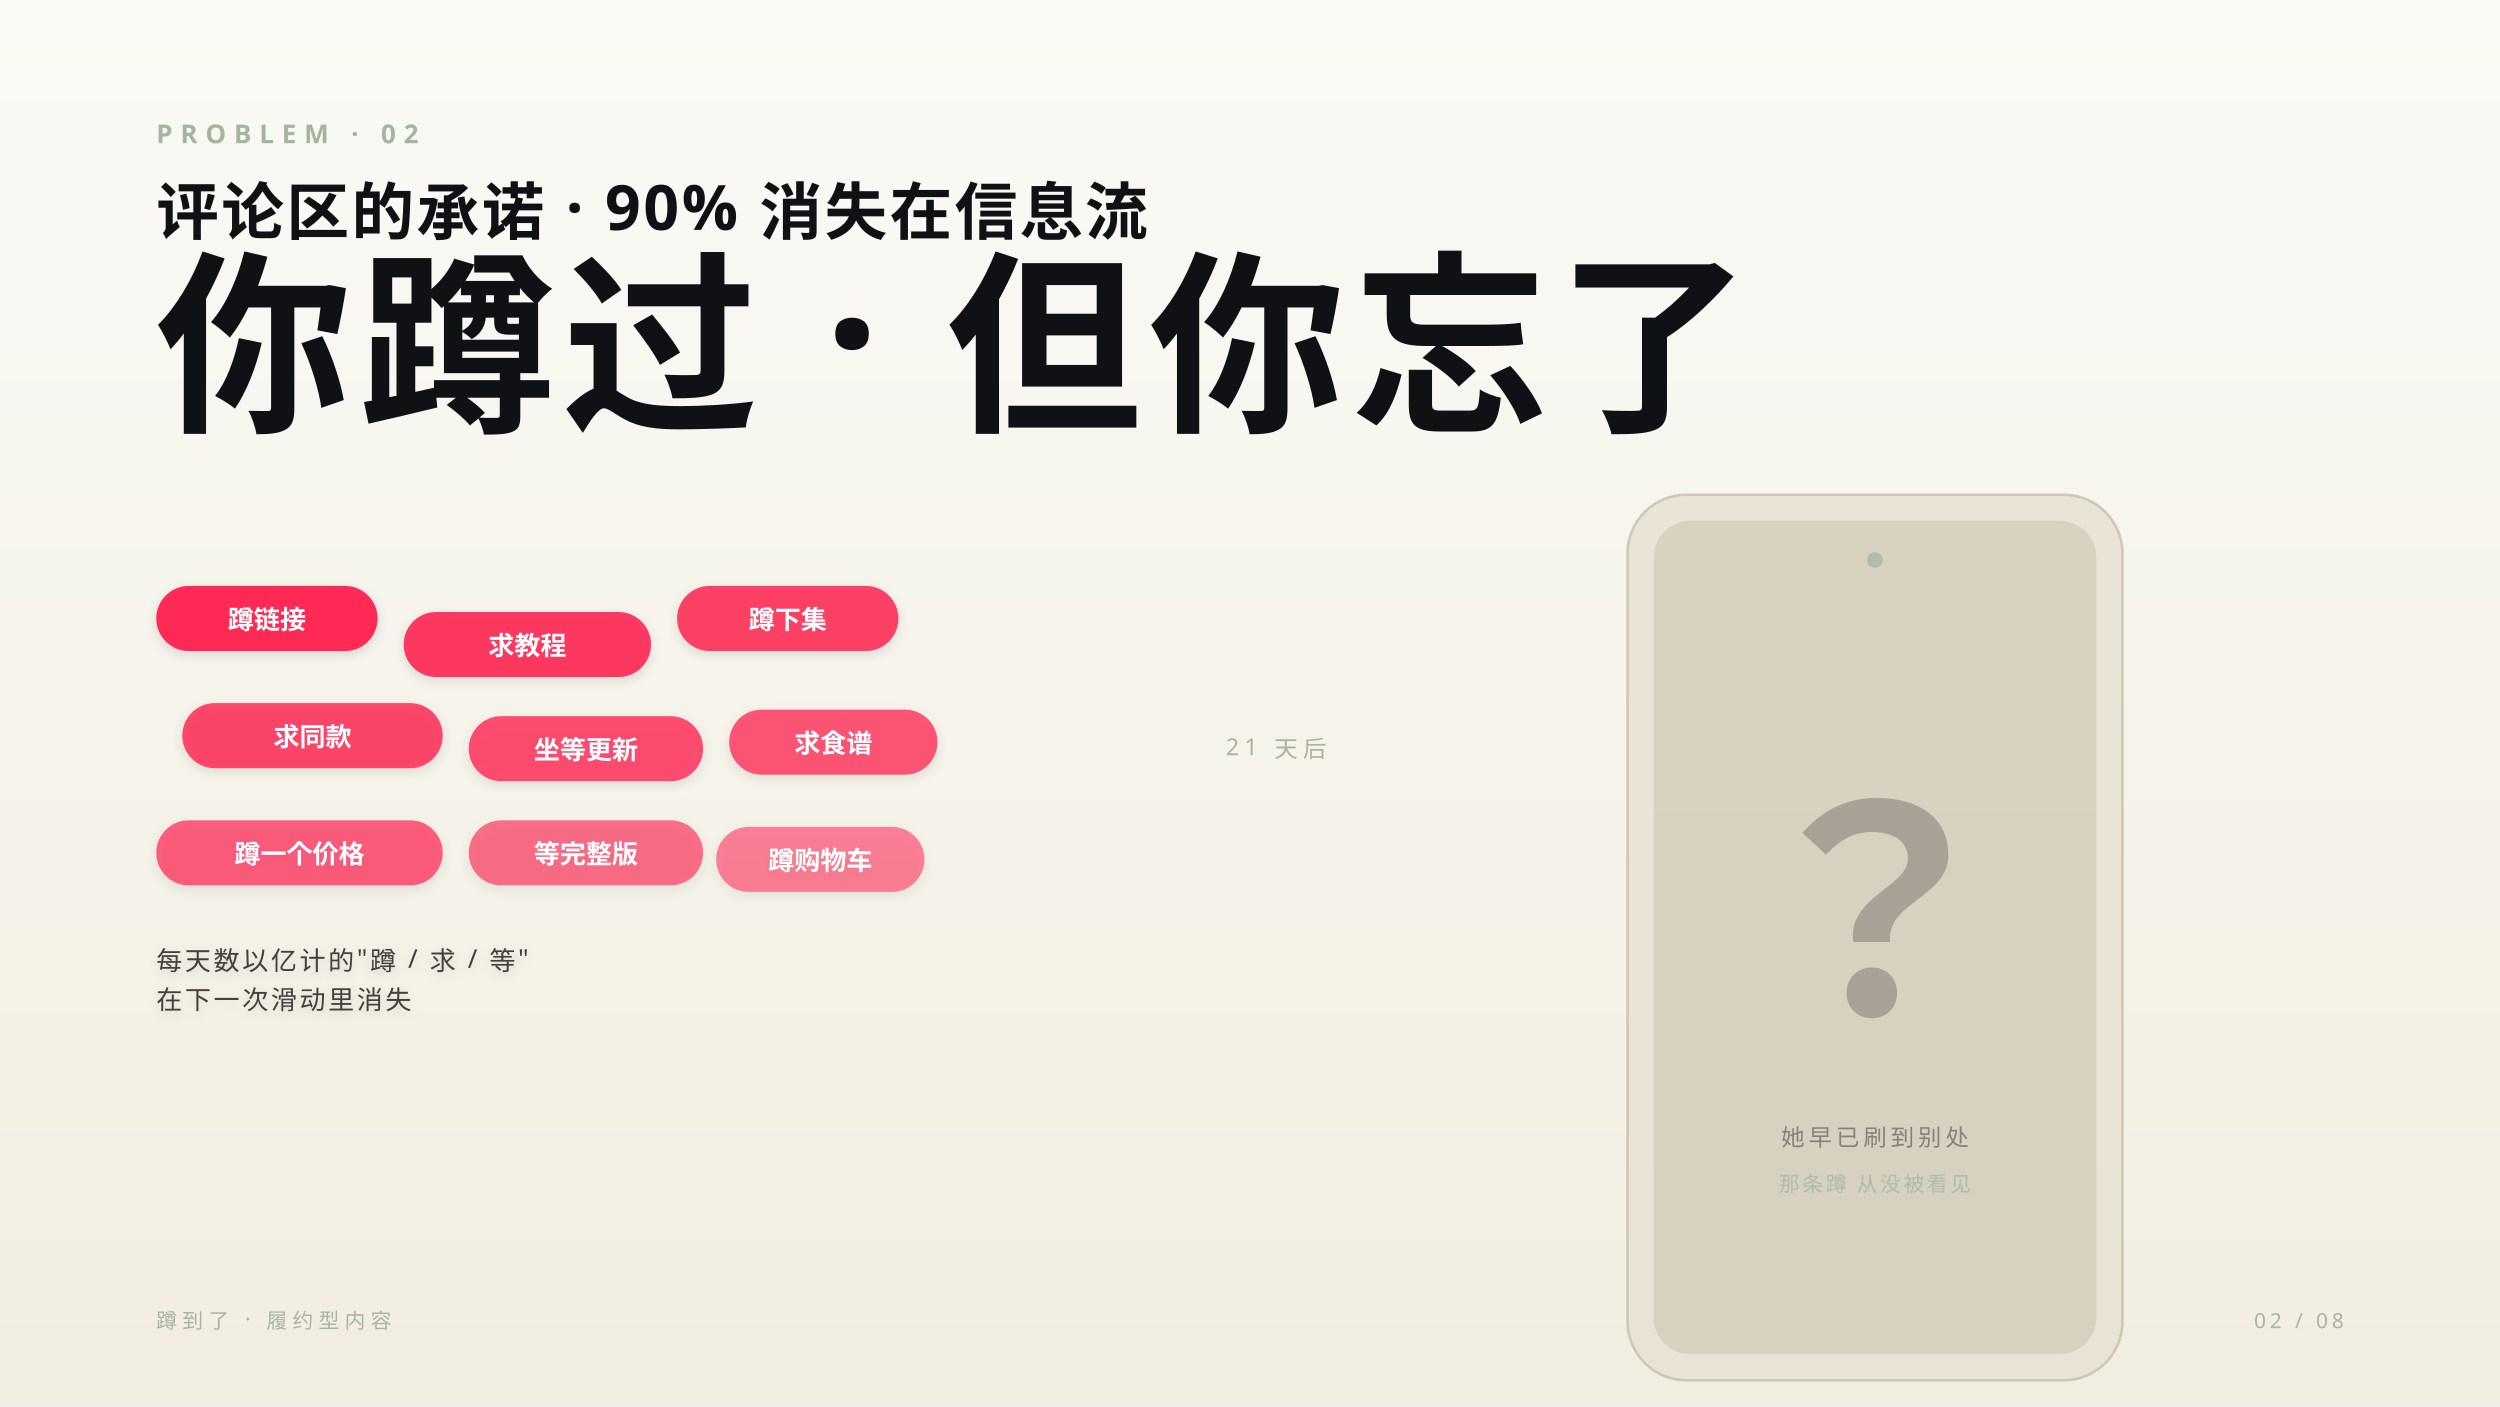
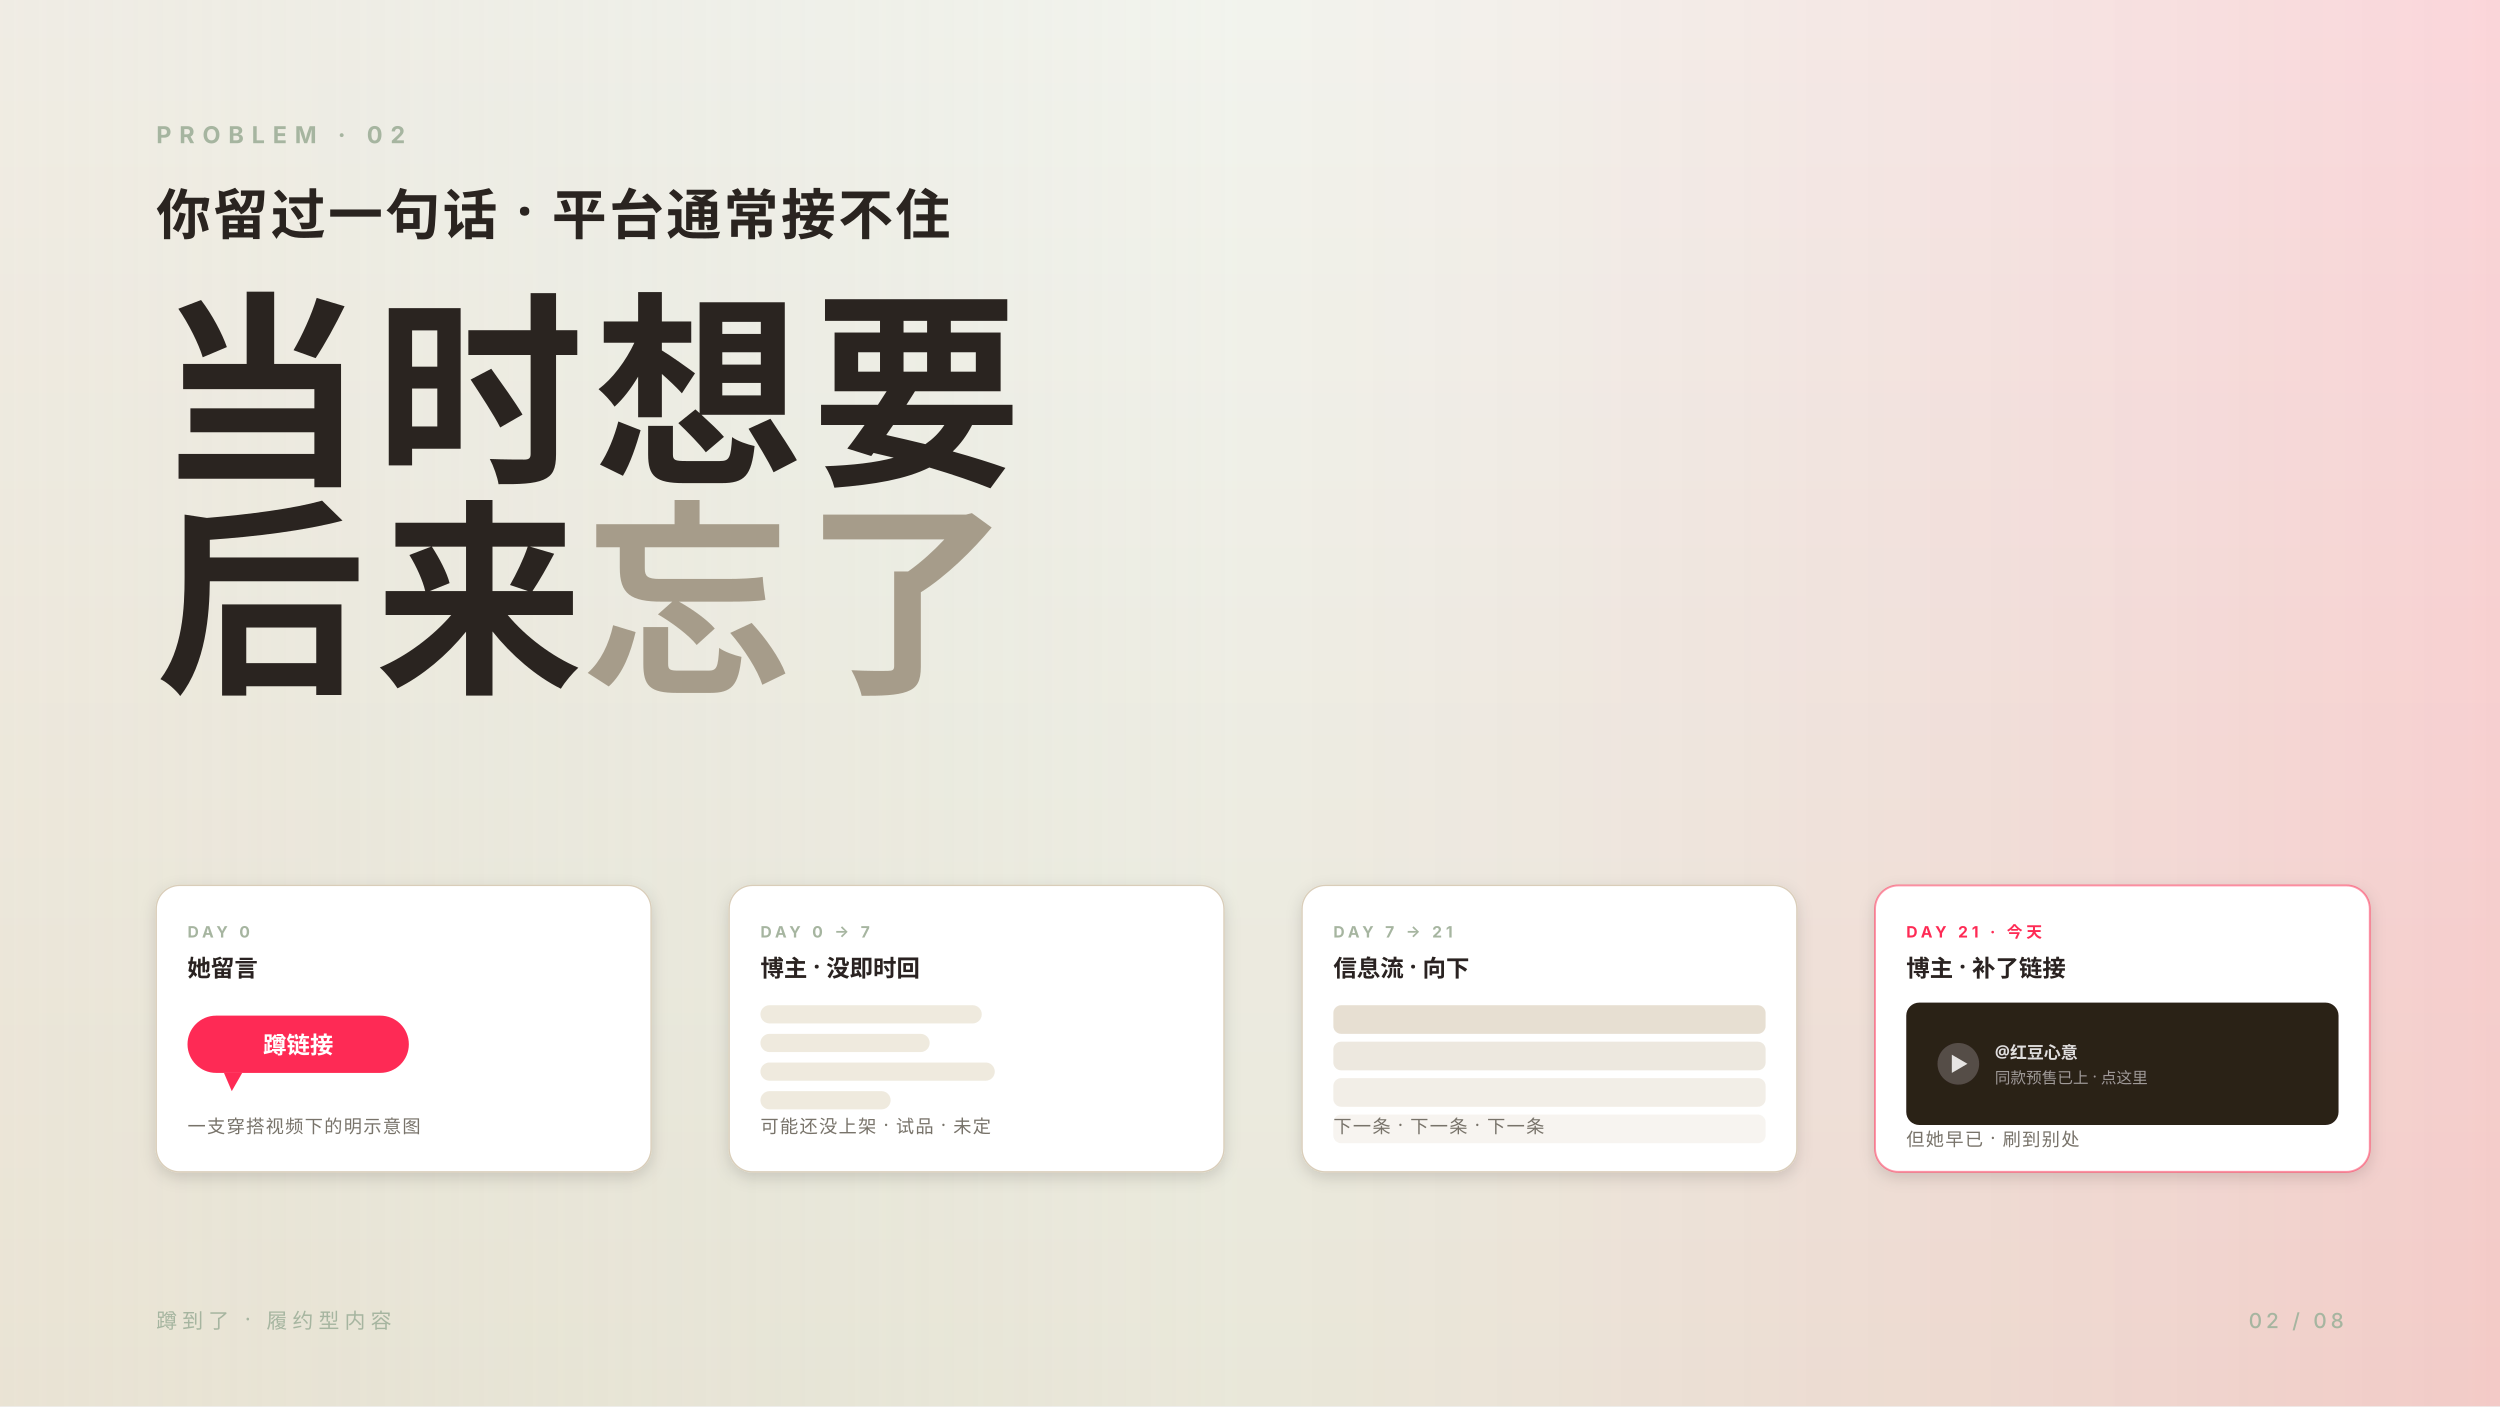
<svg xmlns="http://www.w3.org/2000/svg" viewBox="0 0 1920 1080" width="1920" height="1080" preserveAspectRatio="xMidYMid meet">
  <defs>
    <linearGradient id="paper" x1="0" y1="0" x2="0" y2="1">
      <stop offset="0" stop-color="#FAFAF6" />
      <stop offset="1" stop-color="#F1EDE0" />
    </linearGradient>
-     <linearGradient id="fade" x1="0" y1="0" x2="1" y2="0">
-       <stop offset="0" stop-color="#FE2C55" stop-opacity="0.9" />
-       <stop offset="0.5" stop-color="#FE2C55" stop-opacity="0.4" />
-       <stop offset="1" stop-color="#A6B5A0" stop-opacity="0.15" />
+     <linearGradient id="frameFade" x1="0" y1="0" x2="1" y2="0">
+       <stop offset="0" stop-color="#D9CDB9" stop-opacity="0.3" />
+       <stop offset="0.5" stop-color="#A6B5A0" stop-opacity="0.1" />
+       <stop offset="1" stop-color="#FE2C55" stop-opacity="0.18" />
    </linearGradient>
    <filter id="grain">
      <feTurbulence type="fractalNoise" baseFrequency="0.85" numOctaves="2" />
      <feColorMatrix values="0 0 0 0 0  0 0 0 0 0  0 0 0 0 0  0 0 0 0.04 0" />
      <feComposite in2="SourceGraphic" operator="in" />
    </filter>
    <filter id="softShadow">
-       <feGaussianBlur in="SourceAlpha" stdDeviation="4" />
-       <feOffset dx="0" dy="3" />
-       <feColorMatrix values="0 0 0 0 0  0 0 0 0 0  0 0 0 0 0  0 0 0 0.12 0" />
+       <feGaussianBlur in="SourceAlpha" stdDeviation="6" />
+       <feOffset dx="0" dy="4" />
+       <feColorMatrix values="0 0 0 0 0  0 0 0 0 0  0 0 0 0 0  0 0 0 0.14 0" />
      <feMerge>
        <feMergeNode />
        <feMergeNode in="SourceGraphic" />
      </feMerge>
    </filter>
+     <marker id="tinyArrow" markerWidth="12" markerHeight="12" refX="10" refY="6" orient="auto">
+       <path d="M0,2 L10,6 L0,10" fill="none" stroke="#A6B5A0" stroke-width="1.5" />
+     </marker>
  </defs>
  <rect width="1920" height="1080" fill="url(#paper)" />
+   <rect width="1920" height="1080" fill="url(#frameFade)" />
  <rect width="1920" height="1080" fill="#FFFFFF" opacity="0.02" filter="url(#grain)" />
-   <text x="120" y="110" font-size="20" fill="#A6B5A0" font-family="'Noto Sans SC',sans-serif" font-weight="600" letter-spacing="6">PROBLEM · 02</text>
-   <text x="120" y="180" font-size="48" fill="#0F1115" font-family="'Noto Sans SC','PingFang SC',sans-serif" font-weight="700" letter-spacing="2">评论区的承诺 · 90% 消失在信息流</text>
-   <text x="120" y="320" font-size="150" fill="#0F1115" font-family="'Noto Sans SC','PingFang SC',sans-serif" font-weight="900" letter-spacing="6">你蹲过 · 但你忘了</text>
-   <g transform="translate(120, 450)" filter="url(#softShadow)">
-     <g transform="translate(0, 0)">
-       <rect width="170" height="50" rx="25" fill="#FE2C55" />
-       <text x="85" y="33" text-anchor="middle" font-size="20" fill="#FFFFFF" font-family="'Noto Sans SC',sans-serif" font-weight="600">蹲链接</text>
+   <text x="120" y="110" font-size="18" fill="#A6B5A0" font-family="'Inter',sans-serif" font-weight="700" letter-spacing="6">PROBLEM · 02</text>
+   <text x="120" y="180" font-size="42" fill="#2A2420" font-family="'Noto Sans SC','PingFang SC',sans-serif" font-weight="700" letter-spacing="2">你留过一句话 · 平台通常接不住</text>
+   <text x="120" y="360" font-size="160" fill="#2A2420" font-family="'Noto Sans SC','PingFang SC',sans-serif" font-weight="900" letter-spacing="8">当时想要</text>
+   <text x="120" y="520" font-size="160" fill="#2A2420" font-family="'Noto Sans SC','PingFang SC',sans-serif" font-weight="900" letter-spacing="8">后来<tspan fill="#A69C8A">忘了</tspan>
+   </text>
+   <g transform="translate(120, 680)">
+     <g filter="url(#softShadow)">
+       <rect width="380" height="220" rx="18" fill="#FFFFFF" stroke="#D9CDB9" stroke-width="1" />
+       <text x="24" y="40" font-size="12" fill="#A6B5A0" font-family="'Inter',sans-serif" font-weight="700" letter-spacing="3">DAY 0</text>
+       <text x="24" y="70" font-size="18" fill="#2A2420" font-family="'Noto Sans SC',sans-serif" font-weight="600">她留言</text>
+       <g transform="translate(24, 100)">
+         <rect width="170" height="44" rx="22" fill="#FE2C55" />
+         <polygon points="28,44 34,58 42,44" fill="#FE2C55" />
+         <text x="85" y="29" text-anchor="middle" font-size="18" fill="#FFFFFF" font-family="'Noto Sans SC',sans-serif" font-weight="700">蹲链接</text>
+       </g>
+       <text x="24" y="190" font-size="14" fill="#78736A" font-family="'Noto Sans SC',sans-serif" font-weight="400" letter-spacing="1">一支穿搭视频下的明示意图</text>
    </g>
-     <g transform="translate(190, 20)">
-       <rect width="190" height="50" rx="25" fill="#FE2C55" fill-opacity="0.92" />
-       <text x="95" y="33" text-anchor="middle" font-size="20" fill="#FFFFFF" font-family="'Noto Sans SC',sans-serif" font-weight="600">求教程</text>
+     <line x1="395" y1="790" x2="440" y2="790" stroke="#A6B5A0" stroke-width="1.5" marker-end="url(#tinyArrow)" />
+     <g transform="translate(440, 0)" filter="url(#softShadow)">
+       <rect width="380" height="220" rx="18" fill="#FFFFFF" stroke="#D9CDB9" stroke-width="1" />
+       <text x="24" y="40" font-size="12" fill="#A6B5A0" font-family="'Inter',sans-serif" font-weight="700" letter-spacing="3">DAY 0 → 7</text>
+       <text x="24" y="70" font-size="18" fill="#2A2420" font-family="'Noto Sans SC',sans-serif" font-weight="600">博主 · 没即时回</text>
+       <g transform="translate(24, 92)" opacity="0.6">
+         <rect width="170" height="14" rx="7" fill="#E4DCC8" />
+         <rect y="22" width="130" height="14" rx="7" fill="#E4DCC8" />
+         <rect y="44" width="180" height="14" rx="7" fill="#E4DCC8" />
+         <rect y="66" width="100" height="14" rx="7" fill="#E4DCC8" />
+       </g>
+       <text x="24" y="190" font-size="14" fill="#78736A" font-family="'Noto Sans SC',sans-serif" font-weight="400" letter-spacing="1">可能还没上架 · 试品 · 未定</text>
    </g>
-     <g transform="translate(400, 0)">
-       <rect width="170" height="50" rx="25" fill="#FE2C55" fill-opacity="0.88" />
-       <text x="85" y="33" text-anchor="middle" font-size="20" fill="#FFFFFF" font-family="'Noto Sans SC',sans-serif" font-weight="600">蹲下集</text>
+     <line x1="835" y1="790" x2="880" y2="790" stroke="#A6B5A0" stroke-width="1.5" marker-end="url(#tinyArrow)" />
+     <g transform="translate(880, 0)" filter="url(#softShadow)">
+       <rect width="380" height="220" rx="18" fill="#FFFFFF" stroke="#D9CDB9" stroke-width="1" />
+       <text x="24" y="40" font-size="12" fill="#A6B5A0" font-family="'Inter',sans-serif" font-weight="700" letter-spacing="3">DAY 7 → 21</text>
+       <text x="24" y="70" font-size="18" fill="#2A2420" font-family="'Noto Sans SC',sans-serif" font-weight="600">信息流 · 向下</text>
+       <g transform="translate(24, 92)" opacity="0.85">
+         <rect width="332" height="22" rx="6" fill="#D9CDB9" fill-opacity="0.75" />
+         <rect y="28" width="332" height="22" rx="6" fill="#D9CDB9" fill-opacity="0.55" />
+         <rect y="56" width="332" height="22" rx="6" fill="#D9CDB9" fill-opacity="0.4" />
+         <rect y="84" width="332" height="22" rx="6" fill="#D9CDB9" fill-opacity="0.25" />
+       </g>
+       <text x="24" y="190" font-size="14" fill="#78736A" font-family="'Noto Sans SC',sans-serif" font-weight="400" letter-spacing="1">下一条 · 下一条 · 下一条</text>
    </g>
-     <g transform="translate(20, 90)">
-       <rect width="200" height="50" rx="25" fill="#FE2C55" fill-opacity="0.85" />
-       <text x="100" y="33" text-anchor="middle" font-size="20" fill="#FFFFFF" font-family="'Noto Sans SC',sans-serif" font-weight="600">求同款</text>
+     <line x1="1275" y1="790" x2="1320" y2="790" stroke="#A6B5A0" stroke-width="1.5" marker-end="url(#tinyArrow)" />
+     <g transform="translate(1320, 0)" filter="url(#softShadow)">
+       <rect width="380" height="220" rx="18" fill="#FFFFFF" stroke="#FE2C55" stroke-width="1.5" stroke-opacity="0.5" />
+       <text x="24" y="40" font-size="12" fill="#FE2C55" font-family="'Inter',sans-serif" font-weight="700" letter-spacing="3">DAY 21 · 今天</text>
+       <text x="24" y="70" font-size="18" fill="#2A2420" font-family="'Noto Sans SC',sans-serif" font-weight="600">博主 · 补了链接</text>
+       <g transform="translate(24, 90)">
+         <rect width="332" height="94" rx="10" fill="#2A2018" />
+         <circle cx="40" cy="47" r="16" fill="#FFFFFF" fill-opacity="0.2" />
+         <polygon points="35,40 35,54 47,47" fill="#FFFFFF" opacity="0.85" />
+         <text x="68" y="42" font-size="13" fill="#FFFFFF" opacity="0.85" font-family="'Noto Sans SC',sans-serif" font-weight="600">@红豆心意</text>
+         <text x="68" y="62" font-size="12" fill="#FFFFFF" opacity="0.55" font-family="'Noto Sans SC',sans-serif" font-weight="400">同款预售已上 · 点这里</text>
+       </g>
+       <text x="24" y="200" font-size="14" fill="#78736A" font-family="'Noto Sans SC',sans-serif" font-weight="400" letter-spacing="1">但她早已 · 刷到别处</text>
    </g>
-     <g transform="translate(240, 100)">
-       <rect width="180" height="50" rx="25" fill="#FE2C55" fill-opacity="0.82" />
-       <text x="90" y="33" text-anchor="middle" font-size="20" fill="#FFFFFF" font-family="'Noto Sans SC',sans-serif" font-weight="600">坐等更新</text>
-     </g>
-     <g transform="translate(440, 95)">
-       <rect width="160" height="50" rx="25" fill="#FE2C55" fill-opacity="0.78" />
-       <text x="80" y="33" text-anchor="middle" font-size="20" fill="#FFFFFF" font-family="'Noto Sans SC',sans-serif" font-weight="600">求食谱</text>
-     </g>
-     <g transform="translate(0, 180)">
-       <rect width="220" height="50" rx="25" fill="#FE2C55" fill-opacity="0.72" />
-       <text x="110" y="33" text-anchor="middle" font-size="20" fill="#FFFFFF" font-family="'Noto Sans SC',sans-serif" font-weight="600">蹲一个价格</text>
-     </g>
-     <g transform="translate(240, 180)">
-       <rect width="180" height="50" rx="25" fill="#FE2C55" fill-opacity="0.65" />
-       <text x="90" y="33" text-anchor="middle" font-size="20" fill="#FFFFFF" font-family="'Noto Sans SC',sans-serif" font-weight="600">等完整版</text>
-     </g>
-     <g transform="translate(430, 185)">
-       <rect width="160" height="50" rx="25" fill="#FE2C55" fill-opacity="0.55" />
-       <text x="80" y="33" text-anchor="middle" font-size="20" fill="#FFFFFF" font-family="'Noto Sans SC',sans-serif" font-weight="600">蹲购物车</text>
-     </g>
-     <text x="0" y="295" font-size="20" fill="#44403B" font-family="'Noto Sans SC',sans-serif" font-weight="500" letter-spacing="2">每天数以亿计的"蹲 / 求 / 等"</text>
-     <text x="0" y="325" font-size="20" fill="#44403B" font-family="'Noto Sans SC',sans-serif" font-weight="500" letter-spacing="2">在下一次滑动里消失</text>
-   </g>
-   <line x1="780" y1="600" x2="1180" y2="600" stroke="url(#fade)" stroke-width="4" stroke-linecap="round" />
-   <text x="980" y="580" text-anchor="middle" font-size="18" fill="#A6B5A0" font-family="'Noto Sans SC',sans-serif" font-weight="400" letter-spacing="4">21 天后</text>
-   <g transform="translate(1250, 380)" opacity="0.88">
-     <rect x="0" y="0" width="380" height="680" rx="45" fill="#E8E2D4" stroke="#C9C2B1" stroke-width="2" />
-     <rect x="20" y="20" width="340" height="640" rx="28" fill="#D4CDBB" />
-     <circle cx="190" cy="50" r="6" fill="#A6B5A0" />
-     <text x="190" y="400" text-anchor="middle" font-size="220" fill="#78736A" font-family="'Noto Sans SC',sans-serif" font-weight="900" opacity="0.6">？</text>
-     <text x="190" y="500" text-anchor="middle" font-size="18" fill="#78736A" font-family="'Noto Sans SC',sans-serif" font-weight="500" letter-spacing="3">她早已刷到别处</text>
-     <text x="190" y="535" text-anchor="middle" font-size="16" fill="#A6B5A0" font-family="'Noto Sans SC',sans-serif" font-weight="400" letter-spacing="2">那条蹲 从没被看见</text>
  </g>
  <text x="120" y="1020" font-size="16" fill="#A6B5A0" font-family="'Noto Sans SC',sans-serif" font-weight="500" letter-spacing="4">蹲到了 · 履约型内容</text>
-   <text x="1800" y="1020" text-anchor="end" font-size="16" fill="#A6B5A0" font-family="'Noto Sans SC',sans-serif" font-weight="500" letter-spacing="3">02 / 08</text>
+   <text x="1800" y="1020" text-anchor="end" font-size="16" fill="#A6B5A0" font-family="'Inter',sans-serif" font-weight="500" letter-spacing="3">02 / 08</text>
</svg>
